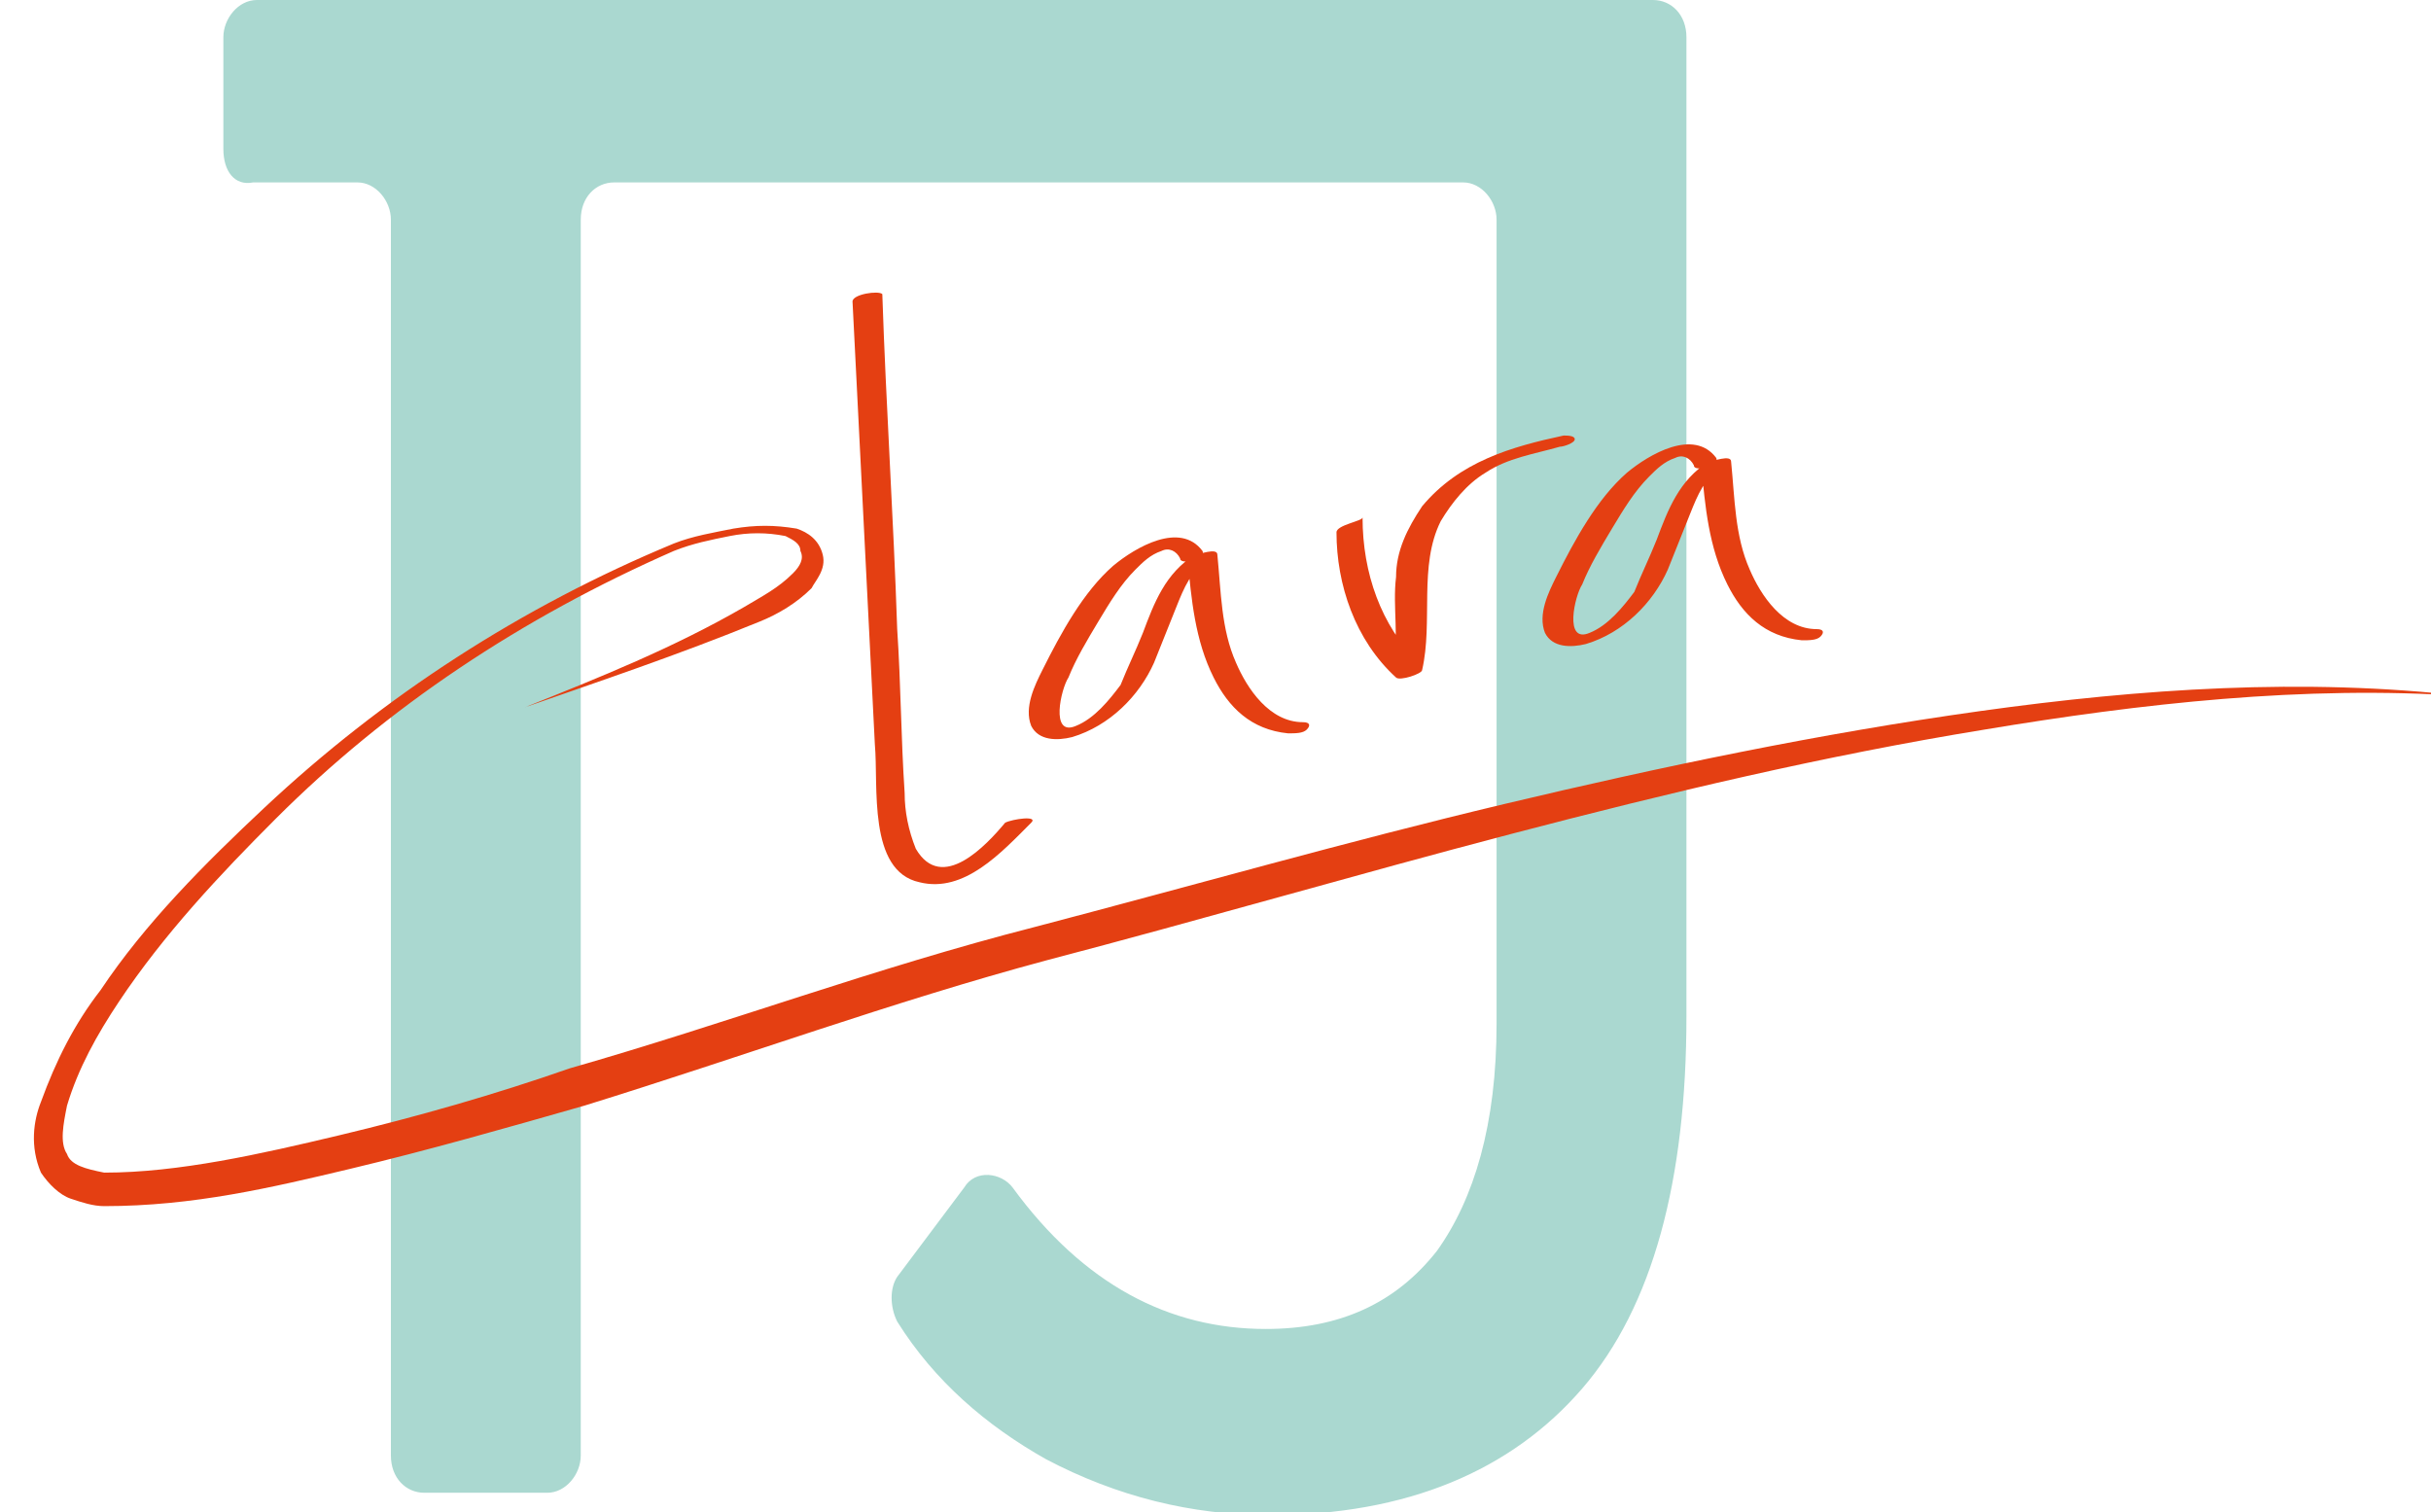
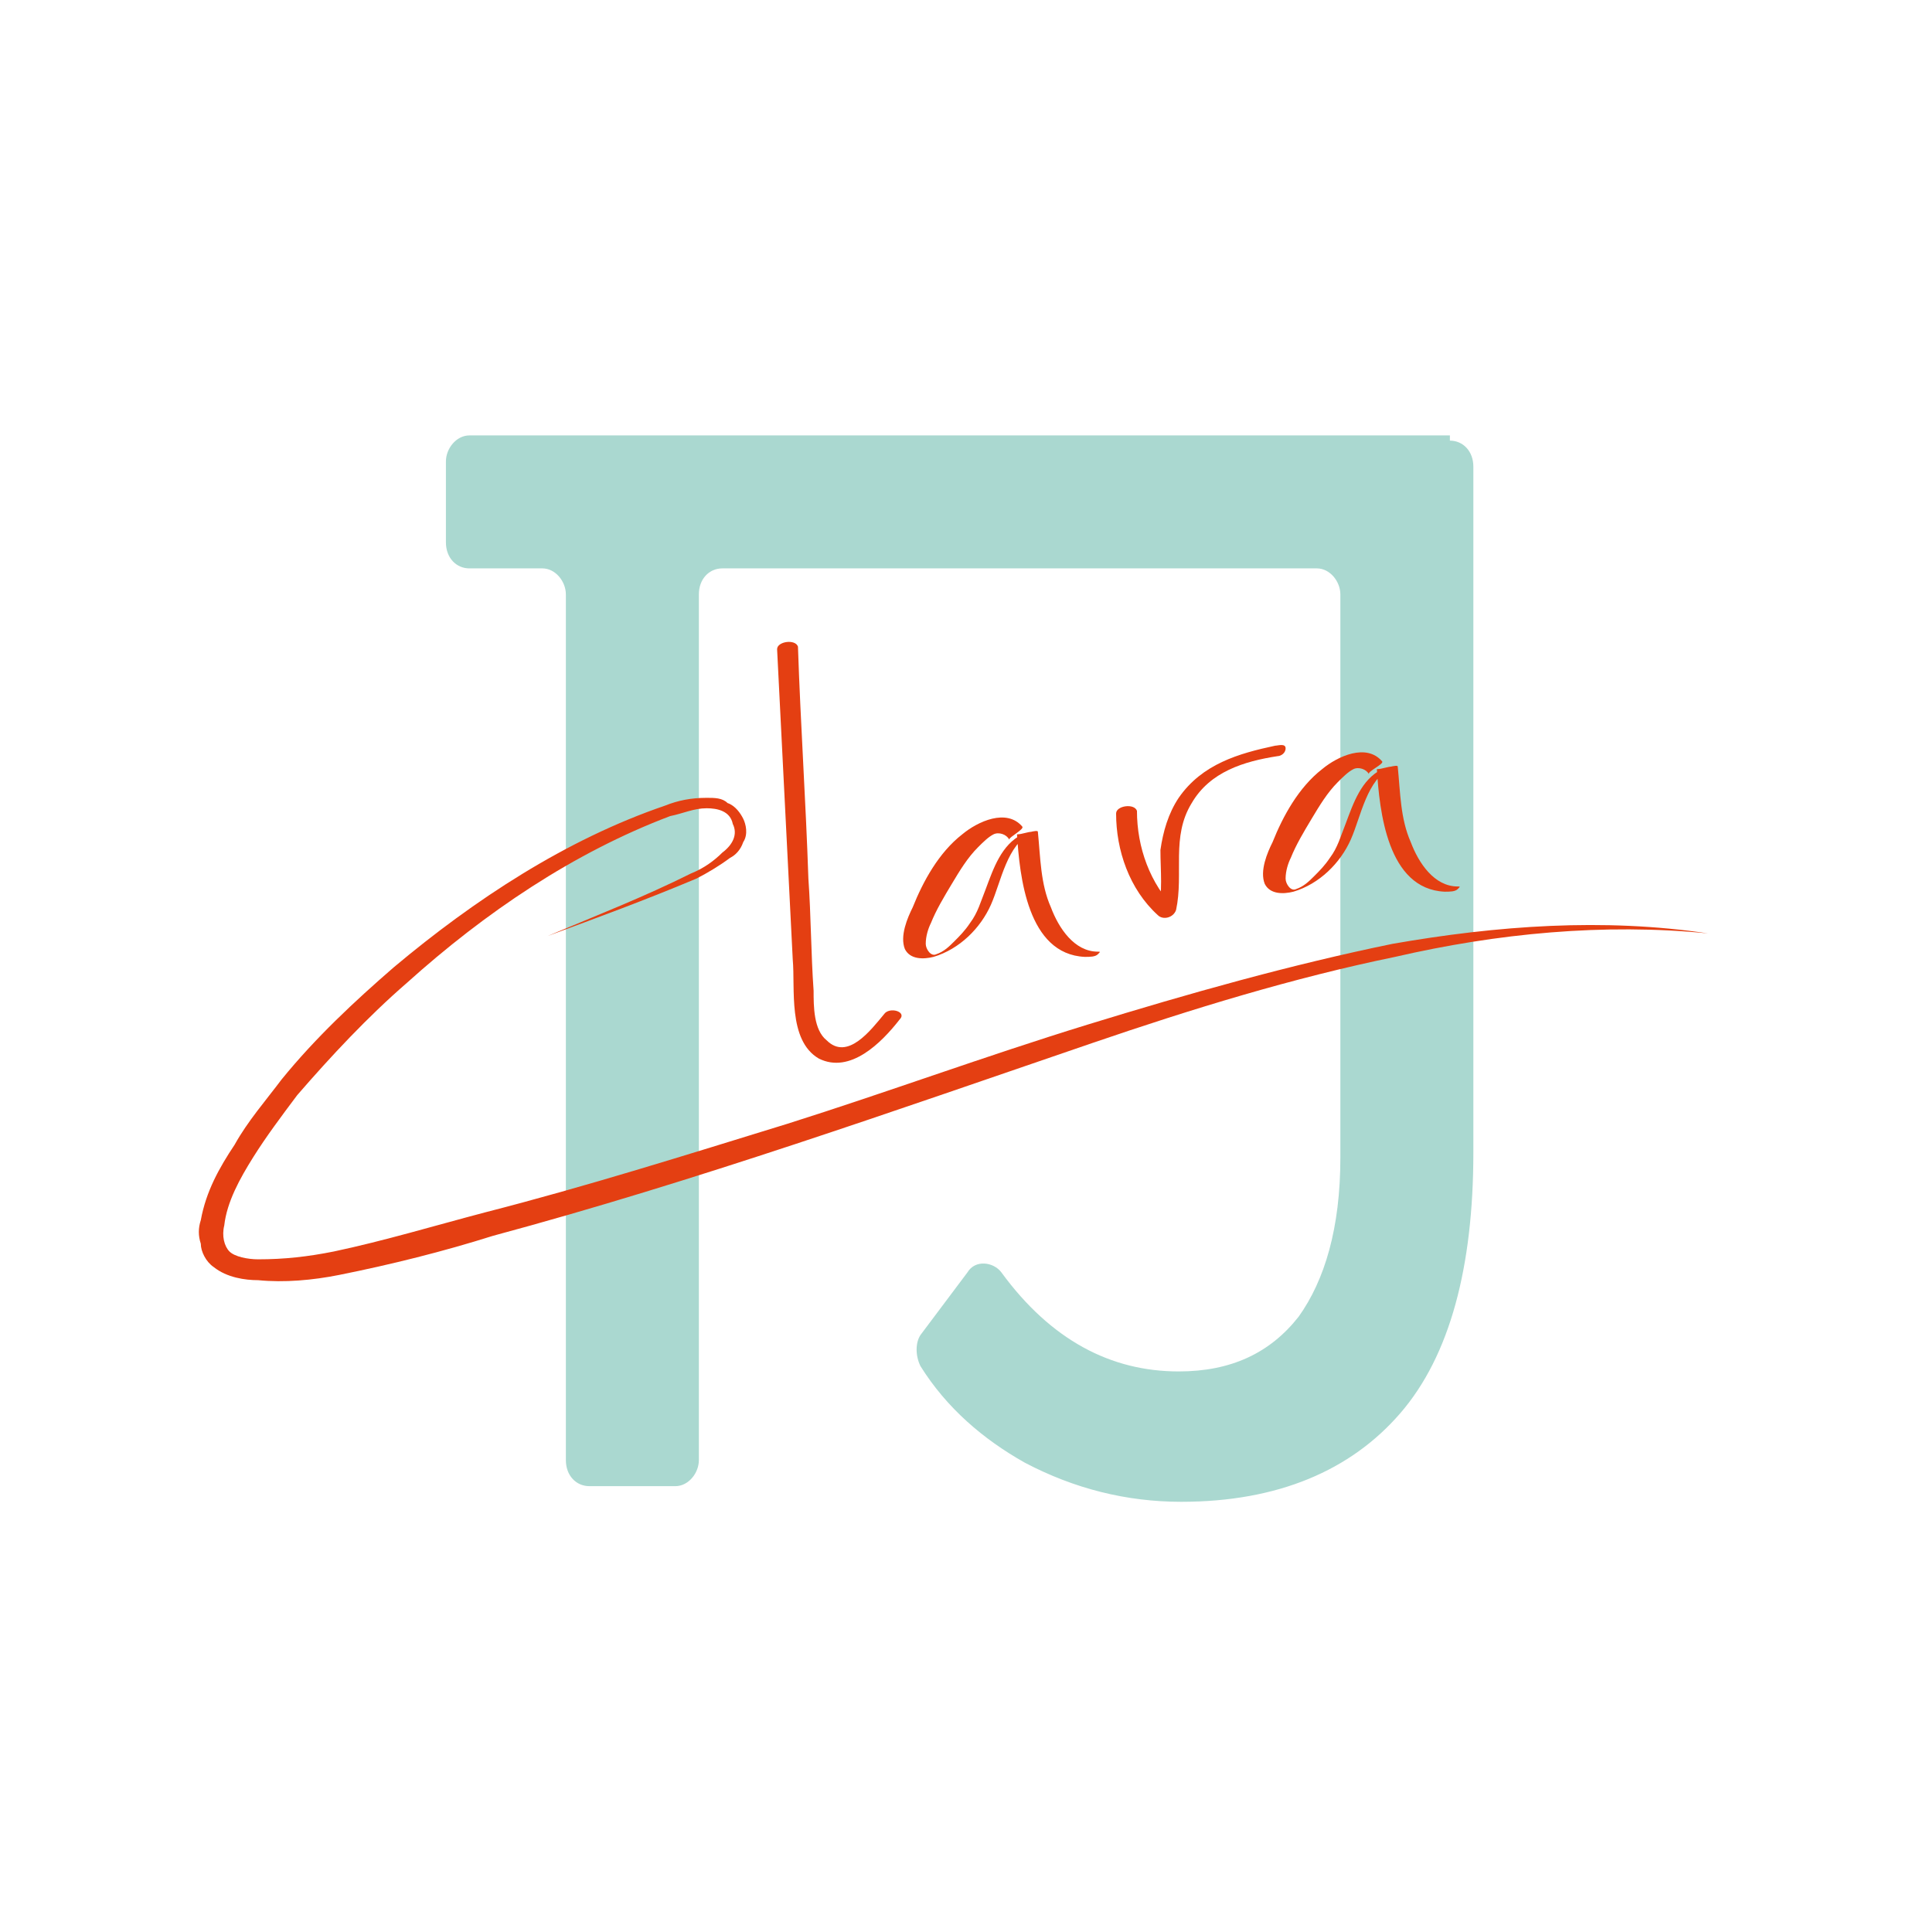
- <svg xmlns="http://www.w3.org/2000/svg" version="1.1" id="Capa_1" x="0px" y="0px" viewBox="0 0 65.3 40.6" style="enable-background:new 0 0 65.3 40.6;" xml:space="preserve">
+ <svg xmlns="http://www.w3.org/2000/svg" version="1.1" id="Capa_1" x="0px" y="0px" viewBox="0 0 74 74.1" style="enable-background:new 0 0 74 74.1;" xml:space="preserve">
  <style type="text/css">
	.st0{fill:#AAD8D0;}
	.st1{fill:#E43F12;}
- 	.st2{fill:#AA1355;}
+ 	.st2{fill:none;}
+ 	.st3{fill:#AA1355;}
</style>
  <g>
+     <circle class="st2" cx="36.8" cy="37.2" r="36.5" />
+   </g>
+   <g>
+     <path class="st0" d="M55.6,16.9c0.5,0,0.9,0.4,0.9,1v26.3c0,4.4-0.9,7.8-2.8,10c-1.9,2.2-4.7,3.4-8.4,3.4c-2.1,0-4.1-0.5-6-1.5   c-1.6-0.9-3-2.1-4-3.7c-0.2-0.4-0.2-0.9,0-1.2l1.8-2.4c0.3-0.5,1-0.4,1.3,0c1.9,2.6,4.2,3.8,6.8,3.8c2,0,3.5-0.7,4.6-2.1   c1-1.4,1.6-3.4,1.6-6.1V22.8c0-0.5-0.4-1-0.9-1H27.7c-0.5,0-0.9,0.4-0.9,1V56c0,0.5-0.4,1-0.9,1h-3.3c-0.5,0-0.9-0.4-0.9-1V22.8   c0-0.5-0.4-1-0.9-1H18c-0.5,0-0.9-0.4-0.9-1v-3.1c0-0.5,0.4-1,0.9-1H55.6z" />
+   </g>
+   <g>
    <g>
-       <path class="st0" d="M44.4,0c0.5,0,0.9,0.4,0.9,1v26.3c0,4.4-0.9,7.8-2.8,10c-1.9,2.2-4.7,3.4-8.4,3.4c-2.1,0-4.1-0.5-6-1.5    c-1.6-0.9-3-2.1-4-3.7c-0.2-0.4-0.2-0.9,0-1.2l1.8-2.4c0.3-0.5,1-0.4,1.3,0c1.9,2.6,4.2,3.8,6.8,3.8c2,0,3.5-0.7,4.6-2.1    c1-1.4,1.6-3.4,1.6-6.1V5.9c0-0.5-0.4-1-0.9-1H16.5c-0.5,0-0.9,0.4-0.9,1v33.2c0,0.5-0.4,1-0.9,1h-3.3c-0.5,0-0.9-0.4-0.9-1V5.9    c0-0.5-0.4-1-0.9-1H6.8C6.3,5,6,4.6,6,4V1c0-0.5,0.4-1,0.9-1H44.4z" />
+       <g>
+         <path class="st1" d="M29.8,24.9c0.2,4,0.4,7.9,0.6,11.9c0.1,1.1-0.2,3.1,1,3.8c1.2,0.6,2.4-0.6,3.1-1.5c0.3-0.3-0.4-0.5-0.6-0.2     c-0.5,0.6-1.4,1.8-2.2,1c-0.5-0.4-0.5-1.3-0.5-1.9c-0.1-1.4-0.1-2.9-0.2-4.3c-0.1-3-0.3-5.9-0.4-8.9     C30.5,24.5,29.8,24.6,29.8,24.9L29.8,24.9z" />
+       </g>
    </g>
    <g>
      <g>
-         <g>
-           <path class="st1" d="M22.9,8.1c0.2,4,0.4,7.9,0.6,11.9c0.1,1.1-0.2,3.4,1.2,3.7c1.2,0.3,2.2-0.8,3-1.6c0.2-0.2-0.5-0.1-0.7,0      c-0.5,0.6-1.7,1.9-2.4,0.7c-0.2-0.5-0.3-1-0.3-1.5c-0.1-1.5-0.1-2.9-0.2-4.4c-0.1-3-0.3-6-0.4-9C23.6,7.8,22.9,7.9,22.9,8.1      L22.9,8.1z" />
-         </g>
+         <path class="st1" d="M39.2,31.7c-0.6-0.7-1.7-0.2-2.3,0.3c-0.9,0.7-1.5,1.8-1.9,2.8c-0.2,0.4-0.5,1.1-0.3,1.6     c0.2,0.4,0.7,0.4,1.1,0.3c1-0.3,1.8-1.1,2.2-2c0.4-0.9,0.6-2.3,1.6-2.8c-0.2,0-0.4,0.1-0.6,0.1c0.1,1.6,0.4,4.6,2.6,4.7     c0.2,0,0.4,0,0.5-0.1c0.1-0.1,0.1-0.1,0-0.1c-0.9,0-1.5-0.9-1.8-1.7c-0.4-0.9-0.4-1.9-0.5-2.9c0-0.1-0.6,0.1-0.6,0.1     c-0.8,0.4-1.1,1.3-1.4,2.1c-0.2,0.5-0.3,0.9-0.6,1.3c-0.2,0.3-0.4,0.5-0.6,0.7c-0.2,0.2-0.4,0.4-0.7,0.5     c-0.2,0.1-0.4-0.2-0.4-0.4c0-0.3,0.1-0.6,0.2-0.8c0.2-0.5,0.5-1,0.8-1.5c0.3-0.5,0.6-1,1-1.4c0.2-0.2,0.4-0.4,0.6-0.5     c0.2-0.1,0.5,0,0.6,0.2C38.7,32.1,39.3,31.8,39.2,31.7L39.2,31.7z" />
      </g>
+     </g>
+     <g>
      <g>
-         <g>
-           <path class="st1" d="M32.3,14.8c-0.6-0.8-1.8-0.1-2.4,0.4c-0.8,0.7-1.4,1.8-1.9,2.8c-0.2,0.4-0.5,1-0.3,1.5      c0.2,0.4,0.7,0.4,1.1,0.3c1-0.3,1.8-1.1,2.2-2c0.2-0.5,0.4-1,0.6-1.5c0.2-0.5,0.4-1,0.9-1.3c-0.2,0-0.4,0-0.6,0      c0.1,1.1,0.2,2.2,0.7,3.2c0.4,0.8,1,1.4,2,1.5c0.2,0,0.4,0,0.5-0.1c0.1-0.1,0.1-0.2-0.1-0.2c-0.9,0-1.5-0.9-1.8-1.6      c-0.4-0.9-0.4-1.9-0.5-2.9c0-0.2-0.5,0-0.6,0c-0.8,0.5-1.1,1.3-1.4,2.1c-0.2,0.5-0.4,0.9-0.6,1.4c-0.3,0.4-0.7,0.9-1.2,1.1      c-0.7,0.3-0.4-1-0.2-1.3c0.2-0.5,0.5-1,0.8-1.5c0.3-0.5,0.6-1,1-1.4c0.2-0.2,0.4-0.4,0.7-0.5c0.2-0.1,0.4,0,0.5,0.2      C31.7,15.2,32.4,15,32.3,14.8L32.3,14.8z" />
-         </g>
+         <path class="st1" d="M53,29.2c-0.6-0.7-1.7-0.2-2.3,0.3c-0.9,0.7-1.5,1.8-1.9,2.8c-0.2,0.4-0.5,1.1-0.3,1.6     c0.2,0.4,0.7,0.4,1.1,0.3c1-0.3,1.8-1.1,2.2-2c0.4-0.9,0.6-2.3,1.6-2.8c-0.2,0-0.4,0.1-0.6,0.1c0.1,1.6,0.4,4.6,2.6,4.7     c0.2,0,0.4,0,0.5-0.1c0.1-0.1,0.1-0.1,0-0.1c-0.9,0-1.5-0.9-1.8-1.7c-0.4-0.9-0.4-1.9-0.5-2.9c0-0.1-0.6,0.1-0.6,0.1     c-0.8,0.4-1.1,1.3-1.4,2.1c-0.2,0.5-0.3,0.9-0.6,1.3c-0.2,0.3-0.4,0.5-0.6,0.7c-0.2,0.2-0.4,0.4-0.7,0.5     c-0.2,0.1-0.4-0.2-0.4-0.4c0-0.3,0.1-0.6,0.2-0.8c0.2-0.5,0.5-1,0.8-1.5c0.3-0.5,0.6-1,1-1.4c0.2-0.2,0.4-0.4,0.6-0.5     c0.2-0.1,0.5,0,0.6,0.2C52.4,29.6,53.1,29.3,53,29.2L53,29.2z" />
      </g>
+     </g>
+     <g>
      <g>
-         <g>
-           <path class="st1" d="M46.1,12.3c-0.6-0.8-1.8-0.1-2.4,0.4c-0.8,0.7-1.4,1.8-1.9,2.8c-0.2,0.4-0.5,1-0.3,1.5      c0.2,0.4,0.7,0.4,1.1,0.3c1-0.3,1.8-1.1,2.2-2c0.2-0.5,0.4-1,0.6-1.5c0.2-0.5,0.4-1,0.9-1.3c-0.2,0-0.4,0-0.6,0      c0.1,1.1,0.2,2.2,0.7,3.2c0.4,0.8,1,1.4,2,1.5c0.2,0,0.4,0,0.5-0.1c0.1-0.1,0.1-0.2-0.1-0.2c-0.9,0-1.5-0.9-1.8-1.6      c-0.4-0.9-0.4-1.9-0.5-2.9c0-0.2-0.5,0-0.6,0c-0.8,0.5-1.1,1.3-1.4,2.1c-0.2,0.5-0.4,0.9-0.6,1.4c-0.3,0.4-0.7,0.9-1.2,1.1      c-0.7,0.3-0.4-1-0.2-1.3c0.2-0.5,0.5-1,0.8-1.5c0.3-0.5,0.6-1,1-1.4c0.2-0.2,0.4-0.4,0.7-0.5c0.2-0.1,0.4,0,0.5,0.2      C45.5,12.7,46.2,12.5,46.1,12.3L46.1,12.3z" />
-         </g>
+         <path class="st1" d="M42.8,31.2c0,1.4,0.5,2.9,1.6,3.9c0.2,0.2,0.6,0.1,0.7-0.2c0.3-1.4-0.2-2.8,0.6-4.1c0.7-1.2,2-1.6,3.3-1.8     c0.1,0,0.3-0.1,0.3-0.3c0-0.2-0.3-0.1-0.4-0.1c-1.4,0.3-2.8,0.7-3.7,2c-0.4,0.6-0.6,1.3-0.7,2c0,0.8,0.1,1.6-0.1,2.5     c0.2-0.1,0.5-0.1,0.7-0.2c-1-1-1.5-2.4-1.5-3.8C43.5,30.8,42.8,30.9,42.8,31.2L42.8,31.2z" />
      </g>
-       <g>
-         <g>
-           <path class="st1" d="M35.9,14.3c0,1.4,0.5,2.9,1.6,3.9c0.1,0.1,0.7-0.1,0.7-0.2c0.3-1.3-0.1-2.8,0.5-4c0.3-0.5,0.7-1,1.2-1.3      c0.6-0.4,1.3-0.5,2-0.7c0.1,0,0.4-0.1,0.4-0.2c0-0.1-0.2-0.1-0.3-0.1c-1.4,0.3-2.8,0.7-3.8,1.9c-0.4,0.6-0.7,1.2-0.7,1.9      c-0.1,0.8,0.1,1.7-0.1,2.5c0.2-0.1,0.5-0.1,0.7-0.2c-1-1-1.5-2.4-1.5-3.9C36.6,14,35.9,14.1,35.9,14.3L35.9,14.3z" />
-         </g>
-       </g>
-       <g>
-         <path class="st1" d="M14.1,19c2-0.8,4-1.6,5.9-2.7c0.5-0.3,0.9-0.5,1.3-0.9c0.2-0.2,0.3-0.4,0.2-0.6c0-0.2-0.2-0.3-0.4-0.4     c-0.5-0.1-1-0.1-1.5,0c-0.5,0.1-1,0.2-1.5,0.4C14,16.6,10.4,19,7.4,22c-1.5,1.5-3,3.1-4.2,4.9c-0.6,0.9-1.1,1.8-1.4,2.8     c-0.1,0.5-0.2,1,0,1.3c0.1,0.3,0.5,0.4,1,0.5c2,0,4.2-0.5,6.3-1c2.1-0.5,4.2-1.1,6.2-1.8c4.2-1.2,8.2-2.7,12.5-3.8     c4.2-1.1,8.4-2.3,12.6-3.3c4.2-1,8.5-1.9,12.8-2.5c4.3-0.6,8.7-0.9,13-0.4c-4.3-0.3-8.7,0.2-12.9,0.9c-4.3,0.7-8.5,1.7-12.7,2.8     c-4.2,1.1-8.3,2.3-12.5,3.4c-4.1,1.1-8.2,2.6-12.4,3.9c-2.1,0.6-4.2,1.2-6.3,1.7c-2.1,0.5-4.2,1-6.6,1c-0.3,0-0.6-0.1-0.9-0.2     c-0.3-0.1-0.6-0.4-0.8-0.7c-0.3-0.7-0.2-1.4,0-1.9c0.4-1.1,0.9-2.1,1.6-3c1.2-1.8,2.8-3.4,4.4-4.9c3.2-3,6.9-5.4,11-7.1     c0.5-0.2,1.1-0.3,1.6-0.4c0.6-0.1,1.1-0.1,1.7,0c0.3,0.1,0.6,0.3,0.7,0.7c0.1,0.4-0.2,0.7-0.3,0.9c-0.4,0.4-0.9,0.7-1.4,0.9     C18.2,17.6,16.1,18.3,14.1,19z" />
-       </g>
+     </g>
+     <g>
+       <path class="st1" d="M21,35.9c1.9-0.8,3.7-1.5,5.5-2.4c0.5-0.2,0.9-0.5,1.2-0.8c0.4-0.3,0.6-0.7,0.4-1.1C28,31.1,27.5,31,27.1,31    c-0.5,0-0.9,0.2-1.4,0.3c-3.7,1.4-7.1,3.7-10.1,6.4c-1.5,1.3-2.9,2.8-4.2,4.3c-0.6,0.8-1.2,1.6-1.7,2.4c-0.5,0.8-1,1.7-1.1,2.6    c-0.1,0.4,0,0.8,0.2,1c0.2,0.2,0.7,0.3,1.1,0.3c1,0,1.9-0.1,2.9-0.3c1.9-0.4,3.9-1,5.8-1.5c3.9-1,7.7-2.2,11.6-3.4    c3.8-1.2,7.6-2.6,11.5-3.8c3.9-1.2,7.8-2.3,11.7-3.1c4-0.7,8.1-1,12.1-0.4c-4-0.4-8.1,0-12,0.9c-3.9,0.8-7.8,2-11.6,3.3    c-7.6,2.6-15.2,5.3-23,7.4C17,48,15,48.5,13,48.9c-1,0.2-2.1,0.3-3.1,0.2c-0.5,0-1.2-0.1-1.7-0.5c-0.3-0.2-0.5-0.6-0.5-0.9    c-0.1-0.3-0.1-0.6,0-0.9c0.2-1.1,0.7-2,1.3-2.9c0.5-0.9,1.2-1.7,1.8-2.5c1.3-1.6,2.8-3,4.3-4.3c3.1-2.6,6.6-4.9,10.4-6.2    c0.5-0.2,1-0.3,1.6-0.3c0.3,0,0.6,0,0.8,0.2c0.3,0.1,0.5,0.4,0.6,0.6c0.1,0.2,0.2,0.6,0,0.9c-0.1,0.3-0.3,0.5-0.5,0.6    c-0.4,0.3-0.9,0.6-1.3,0.8C24.8,34.5,22.9,35.2,21,35.9z" />
    </g>
  </g>
</svg>
